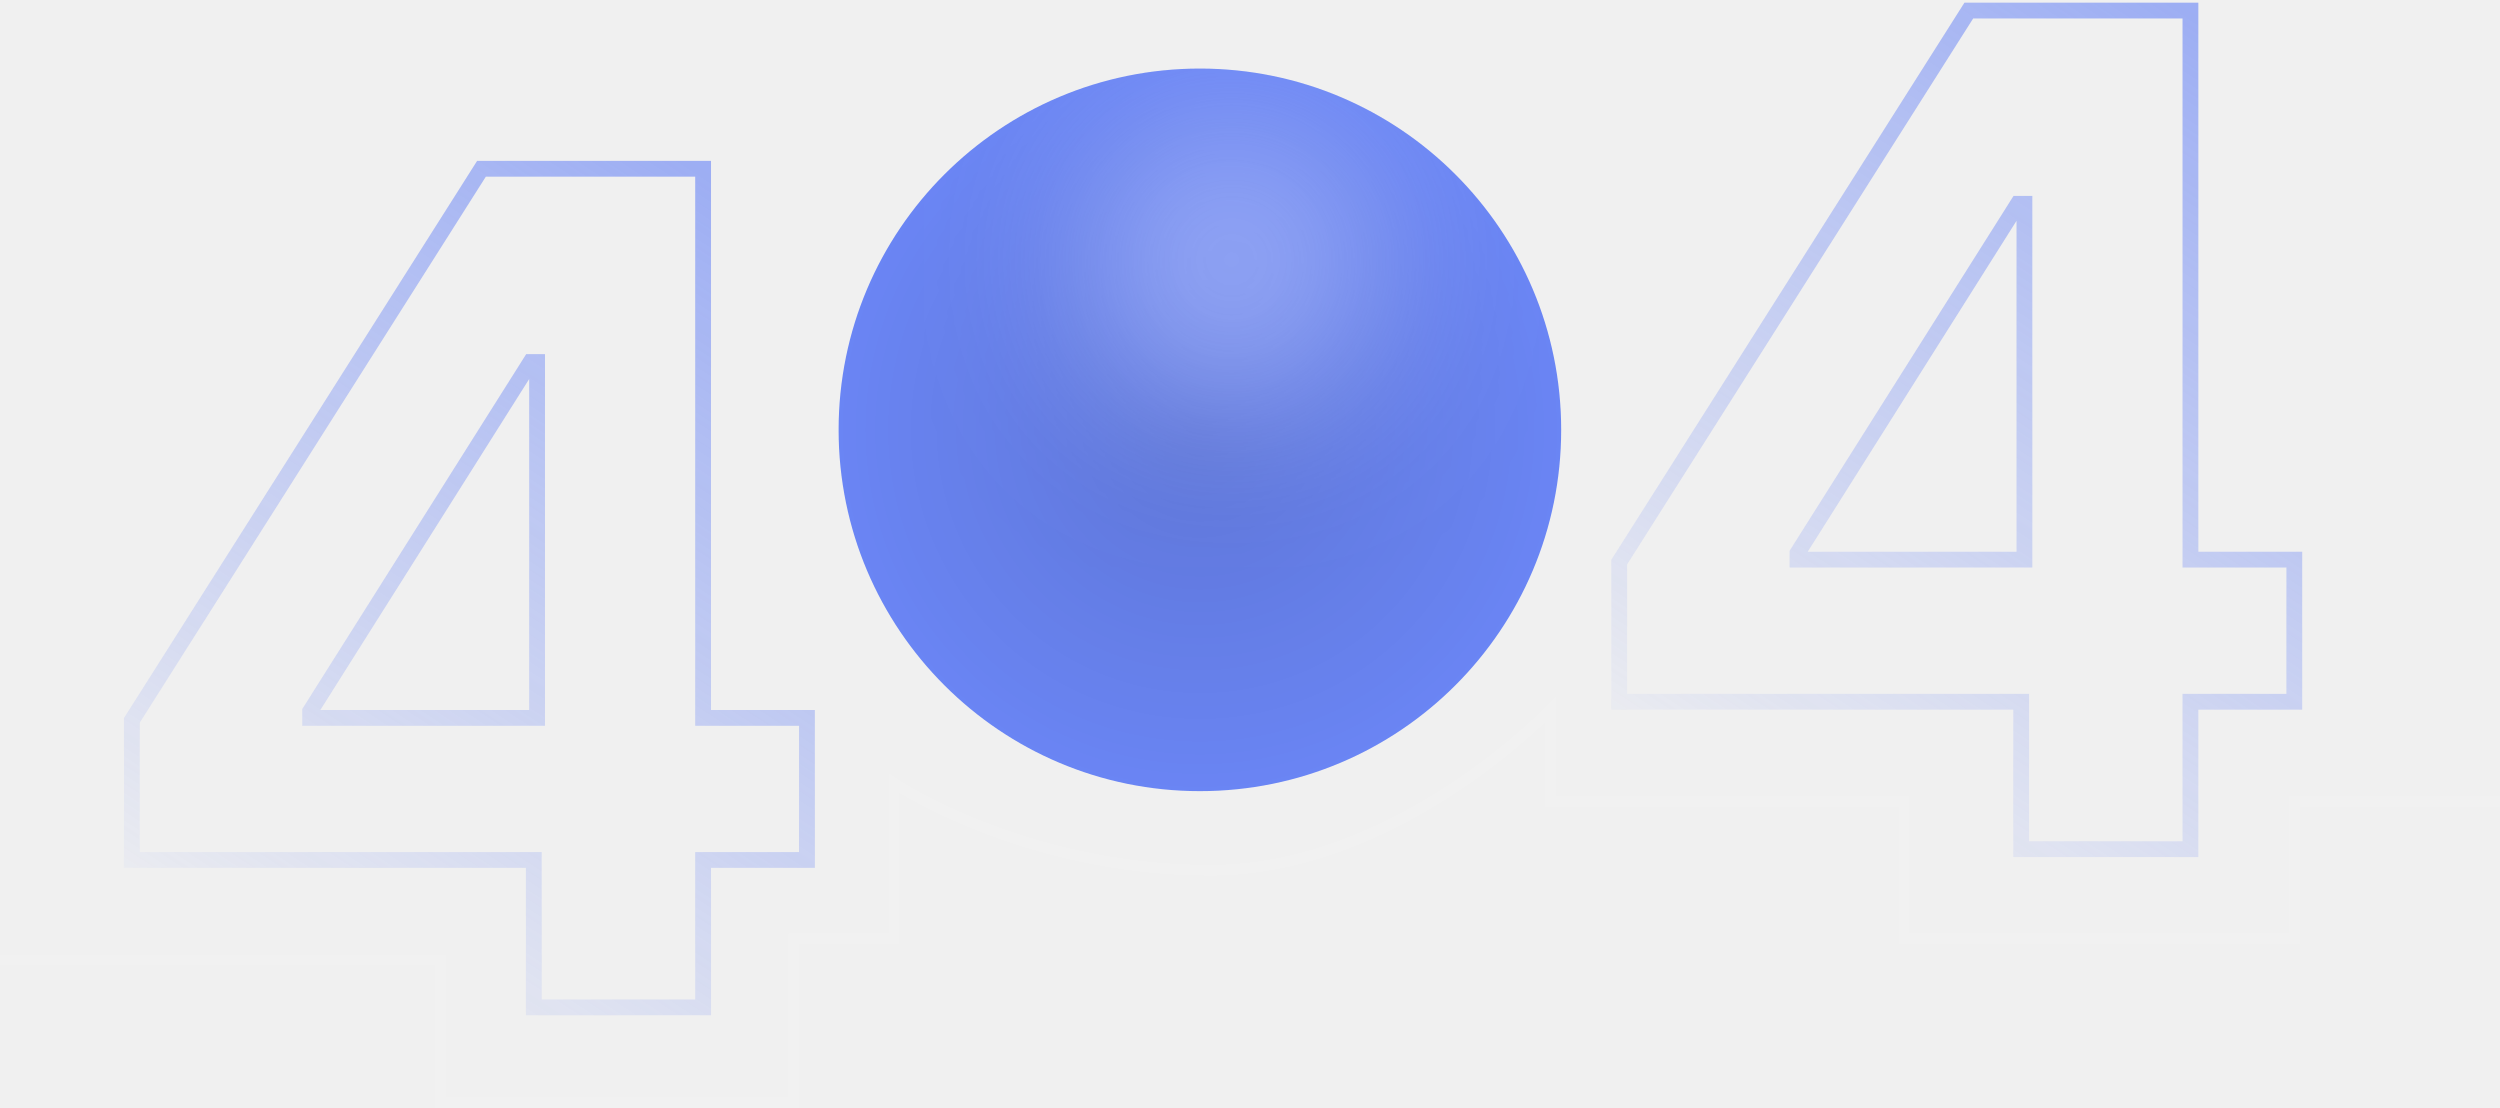
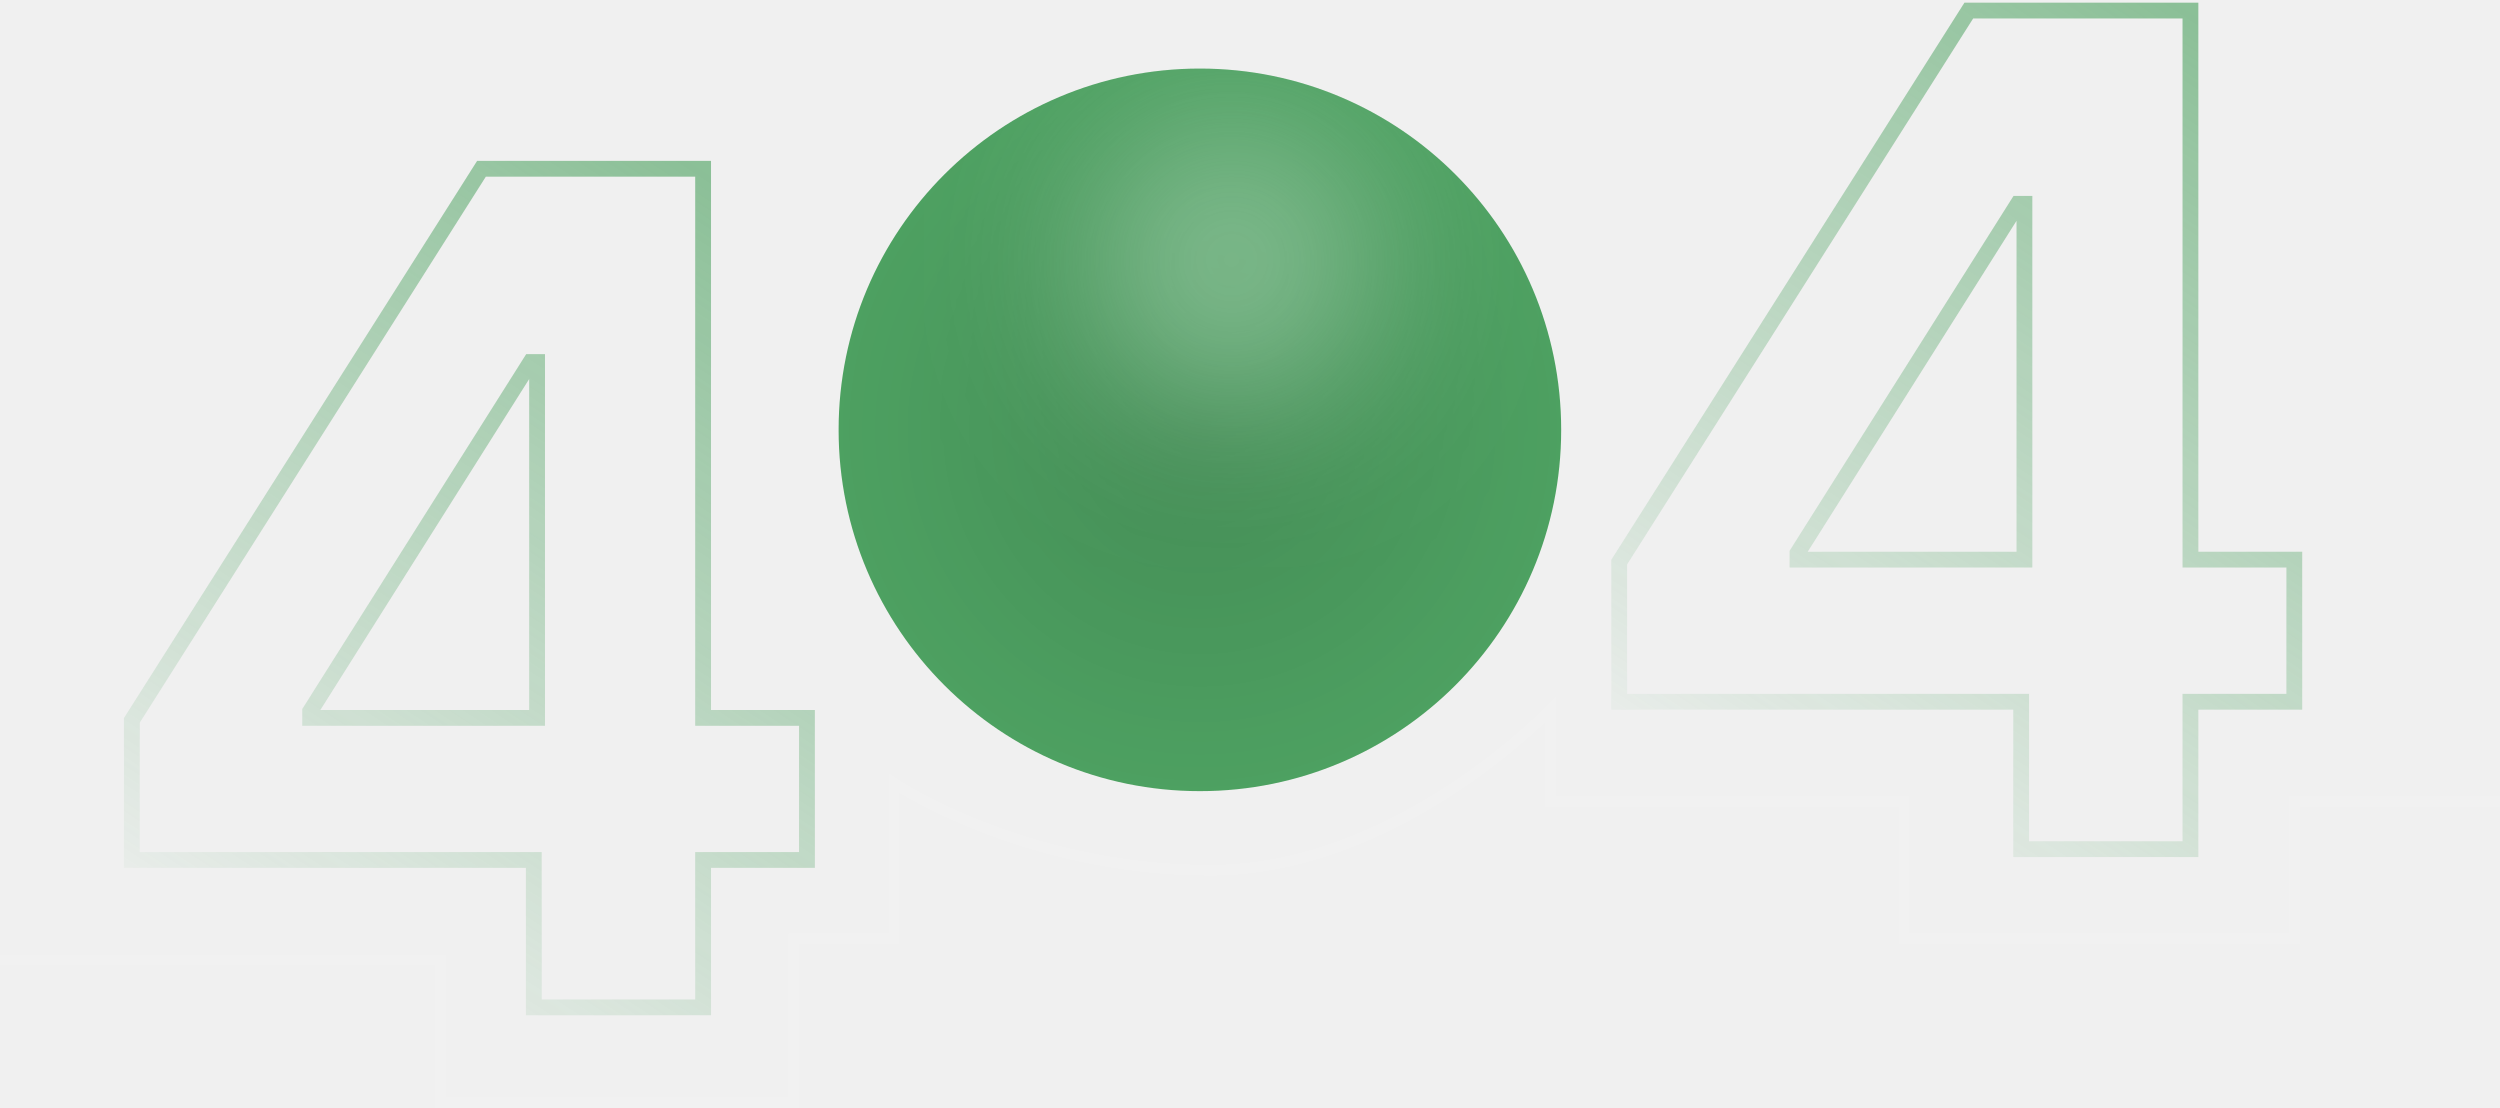
<svg xmlns="http://www.w3.org/2000/svg" xmlns:xlink="http://www.w3.org/1999/xlink" fill="none" height="210" viewBox="0 0 474 210" width="474">
  <filter id="a" color-interpolation-filters="sRGB" filterUnits="userSpaceOnUse" height="116.412" width="116.412" x="175.337" y="-8.941">
    <feFlood flood-opacity="0" result="BackgroundImageFix" />
    <feBlend in="SourceGraphic" in2="BackgroundImageFix" mode="normal" result="shape" />
    <feGaussianBlur result="effect1_foregroundBlur_116:1137" stdDeviation="15" />
  </filter>
  <linearGradient id="b">
-     <stop offset="0" stop-color="#4a6cf7" stop-opacity="0" />
-     <stop offset="1" stop-color="#4a6cf7" />
+     <stop offset="0" stop-color="#268F3E" stop-opacity="0" />
+     <stop offset="1" stop-color="#268F3E" />
  </linearGradient>
  <linearGradient id="c" gradientUnits="userSpaceOnUse" x1="25" x2="126.155" xlink:href="#b" y1="183" y2="27.084" />
  <linearGradient id="d" gradientUnits="userSpaceOnUse" x1="307" x2="408.155" xlink:href="#b" y1="153" y2="-2.916" />
  <radialGradient id="e" cx="0" cy="0" gradientTransform="matrix(0 73.5368 -73.5368 0 227.5 81.5)" gradientUnits="userSpaceOnUse" r="1">
    <stop offset="0" stop-opacity=".47" />
    <stop offset="1" stop-opacity="0" />
  </radialGradient>
  <mask id="f" height="137" maskUnits="userSpaceOnUse" width="137" x="159" y="13">
-     <circle cx="227.5" cy="81.5" fill="#4a6cf7" opacity=".8" r="68.5" />
+     <circle cx="227.5" cy="81.5" fill="#268F3E" opacity=".8" r="68.5" />
  </mask>
  <path d="m25 163.051h76.211v27.949h32.097v-27.949h19.692v-26.94h-19.692v-104.111h-42.021l-66.287 104.577zm76.831-26.94h-43.029v-1.242l41.788-66.225h1.24z" opacity=".5" stroke="url(#c)" stroke-width="3" />
  <path d="m307 133.051h76.211v27.949h32.097v-27.949h19.692v-26.94h-19.692v-104.111h-42.021l-66.287 104.577zm76.831-26.94h-43.028v-1.242l41.788-66.225h1.24z" opacity=".5" stroke="url(#d)" stroke-width="3" />
-   <circle cx="227.5" cy="81.5" fill="#4a6cf7" opacity=".8" r="68.5" />
+   <circle cx="227.5" cy="81.5" fill="#268F3E" opacity=".8" r="68.5" />
  <g mask="url(#f)">
    <circle cx="227.5" cy="81.5" fill="url(#e)" opacity=".8" r="68.5" />
    <g filter="url(#a)" opacity=".8">
      <circle cx="233.543" cy="49.264" fill="#fff" r="28.206" />
    </g>
  </g>
  <path d="m0 182h83.5v27h67v-31h19v-29.5s24.5 16.5 60 16.5 64.5-30.5 64.5-30.5v17.5h12.5 54.5v26h74v-26h39" stroke="#fff" stroke-opacity=".08" stroke-width="2" />
</svg>
